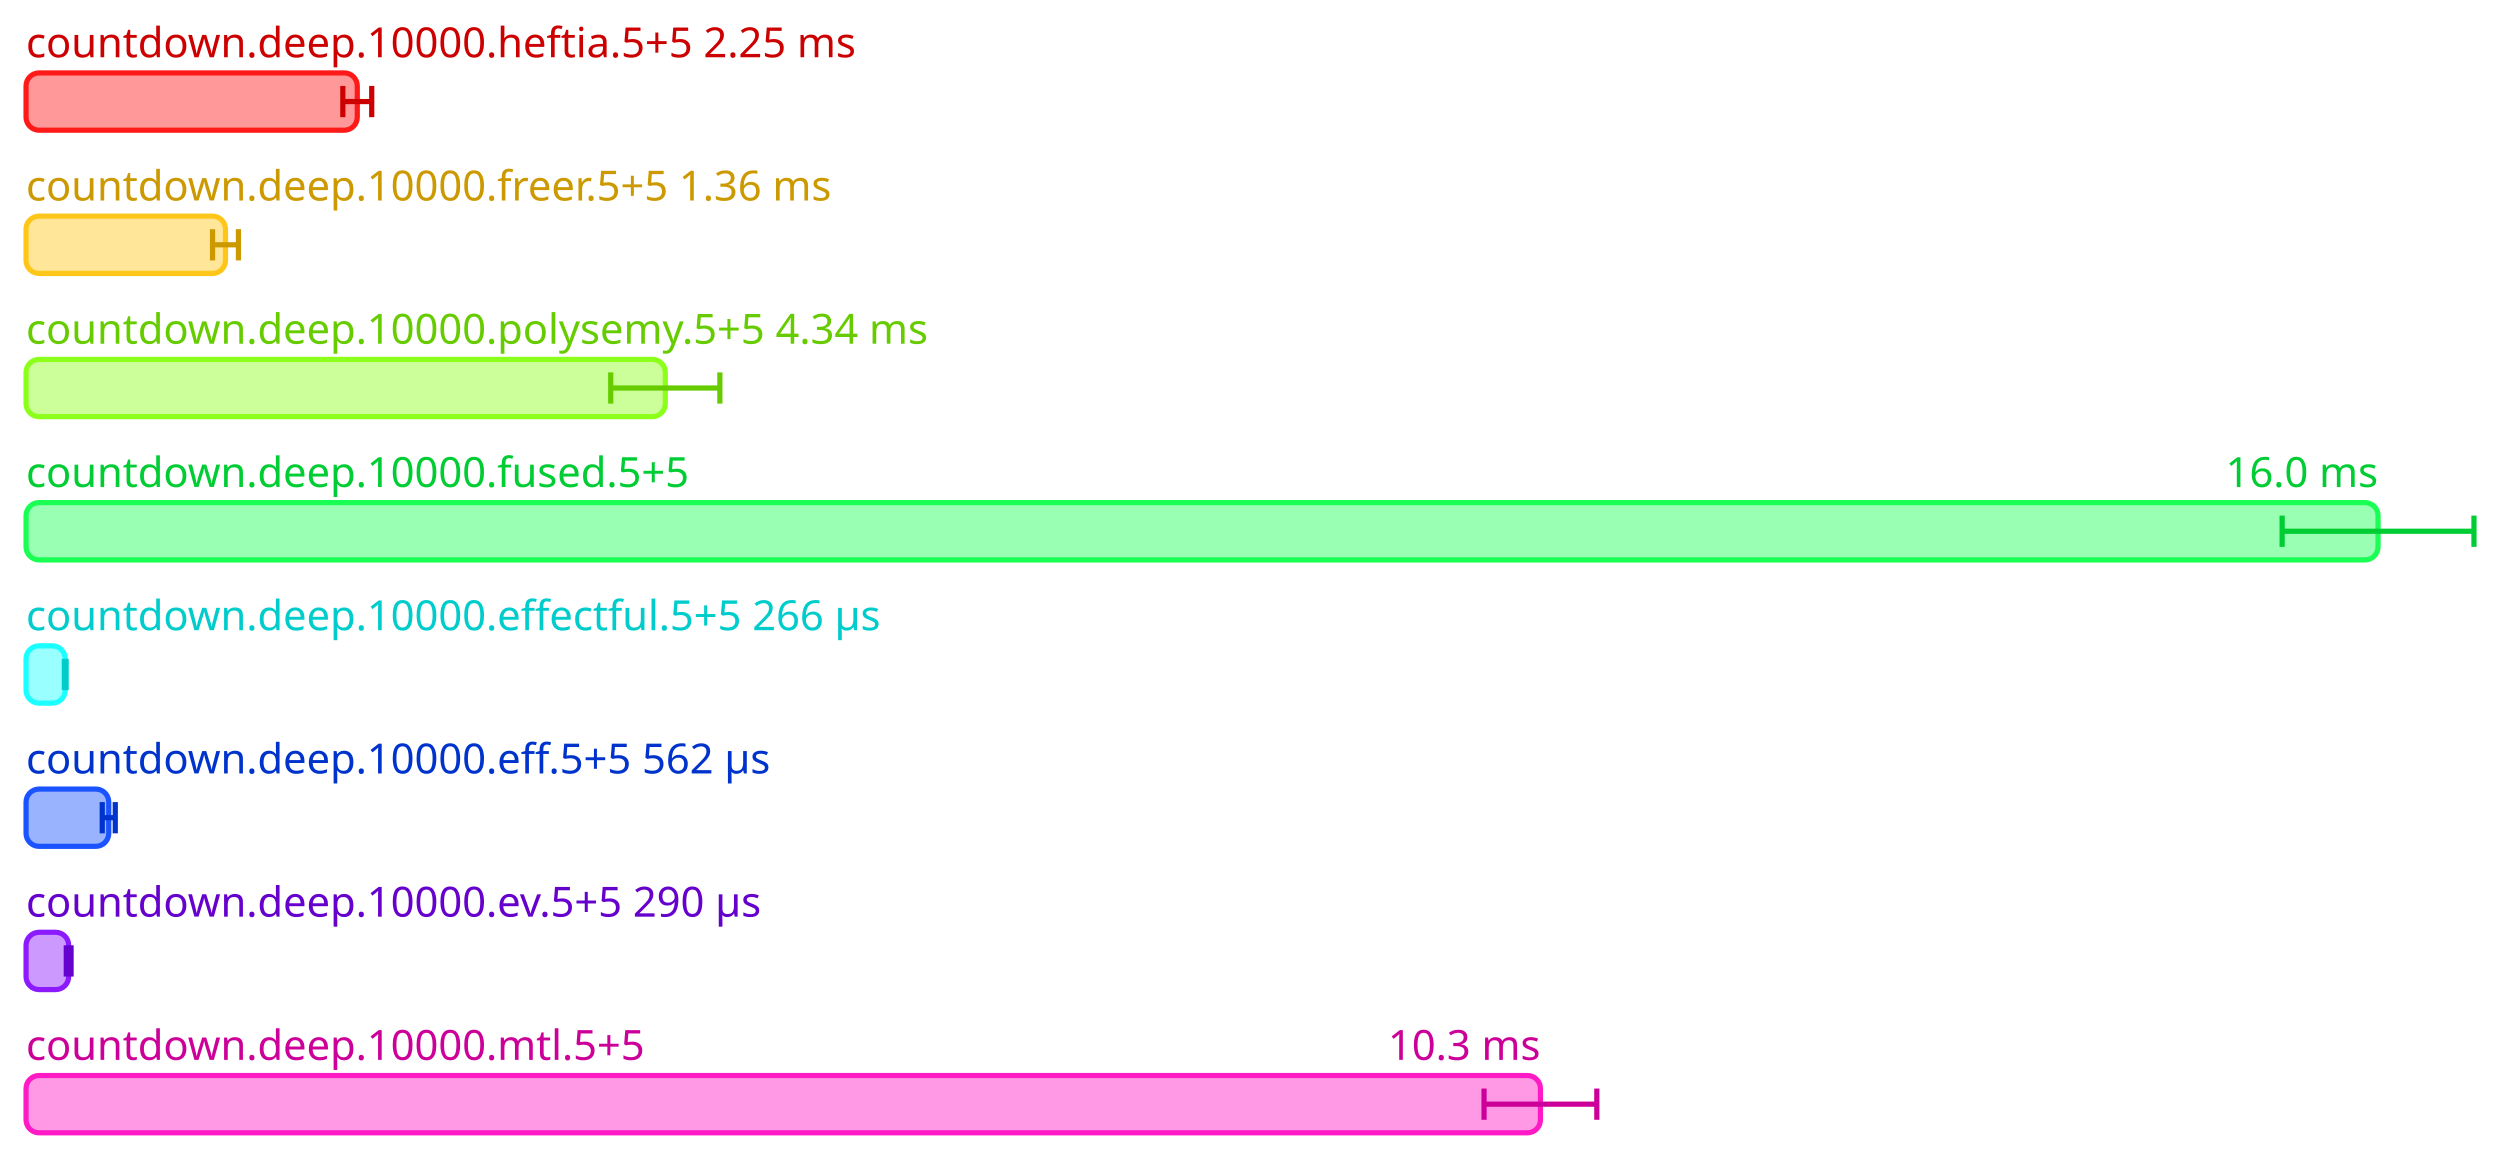
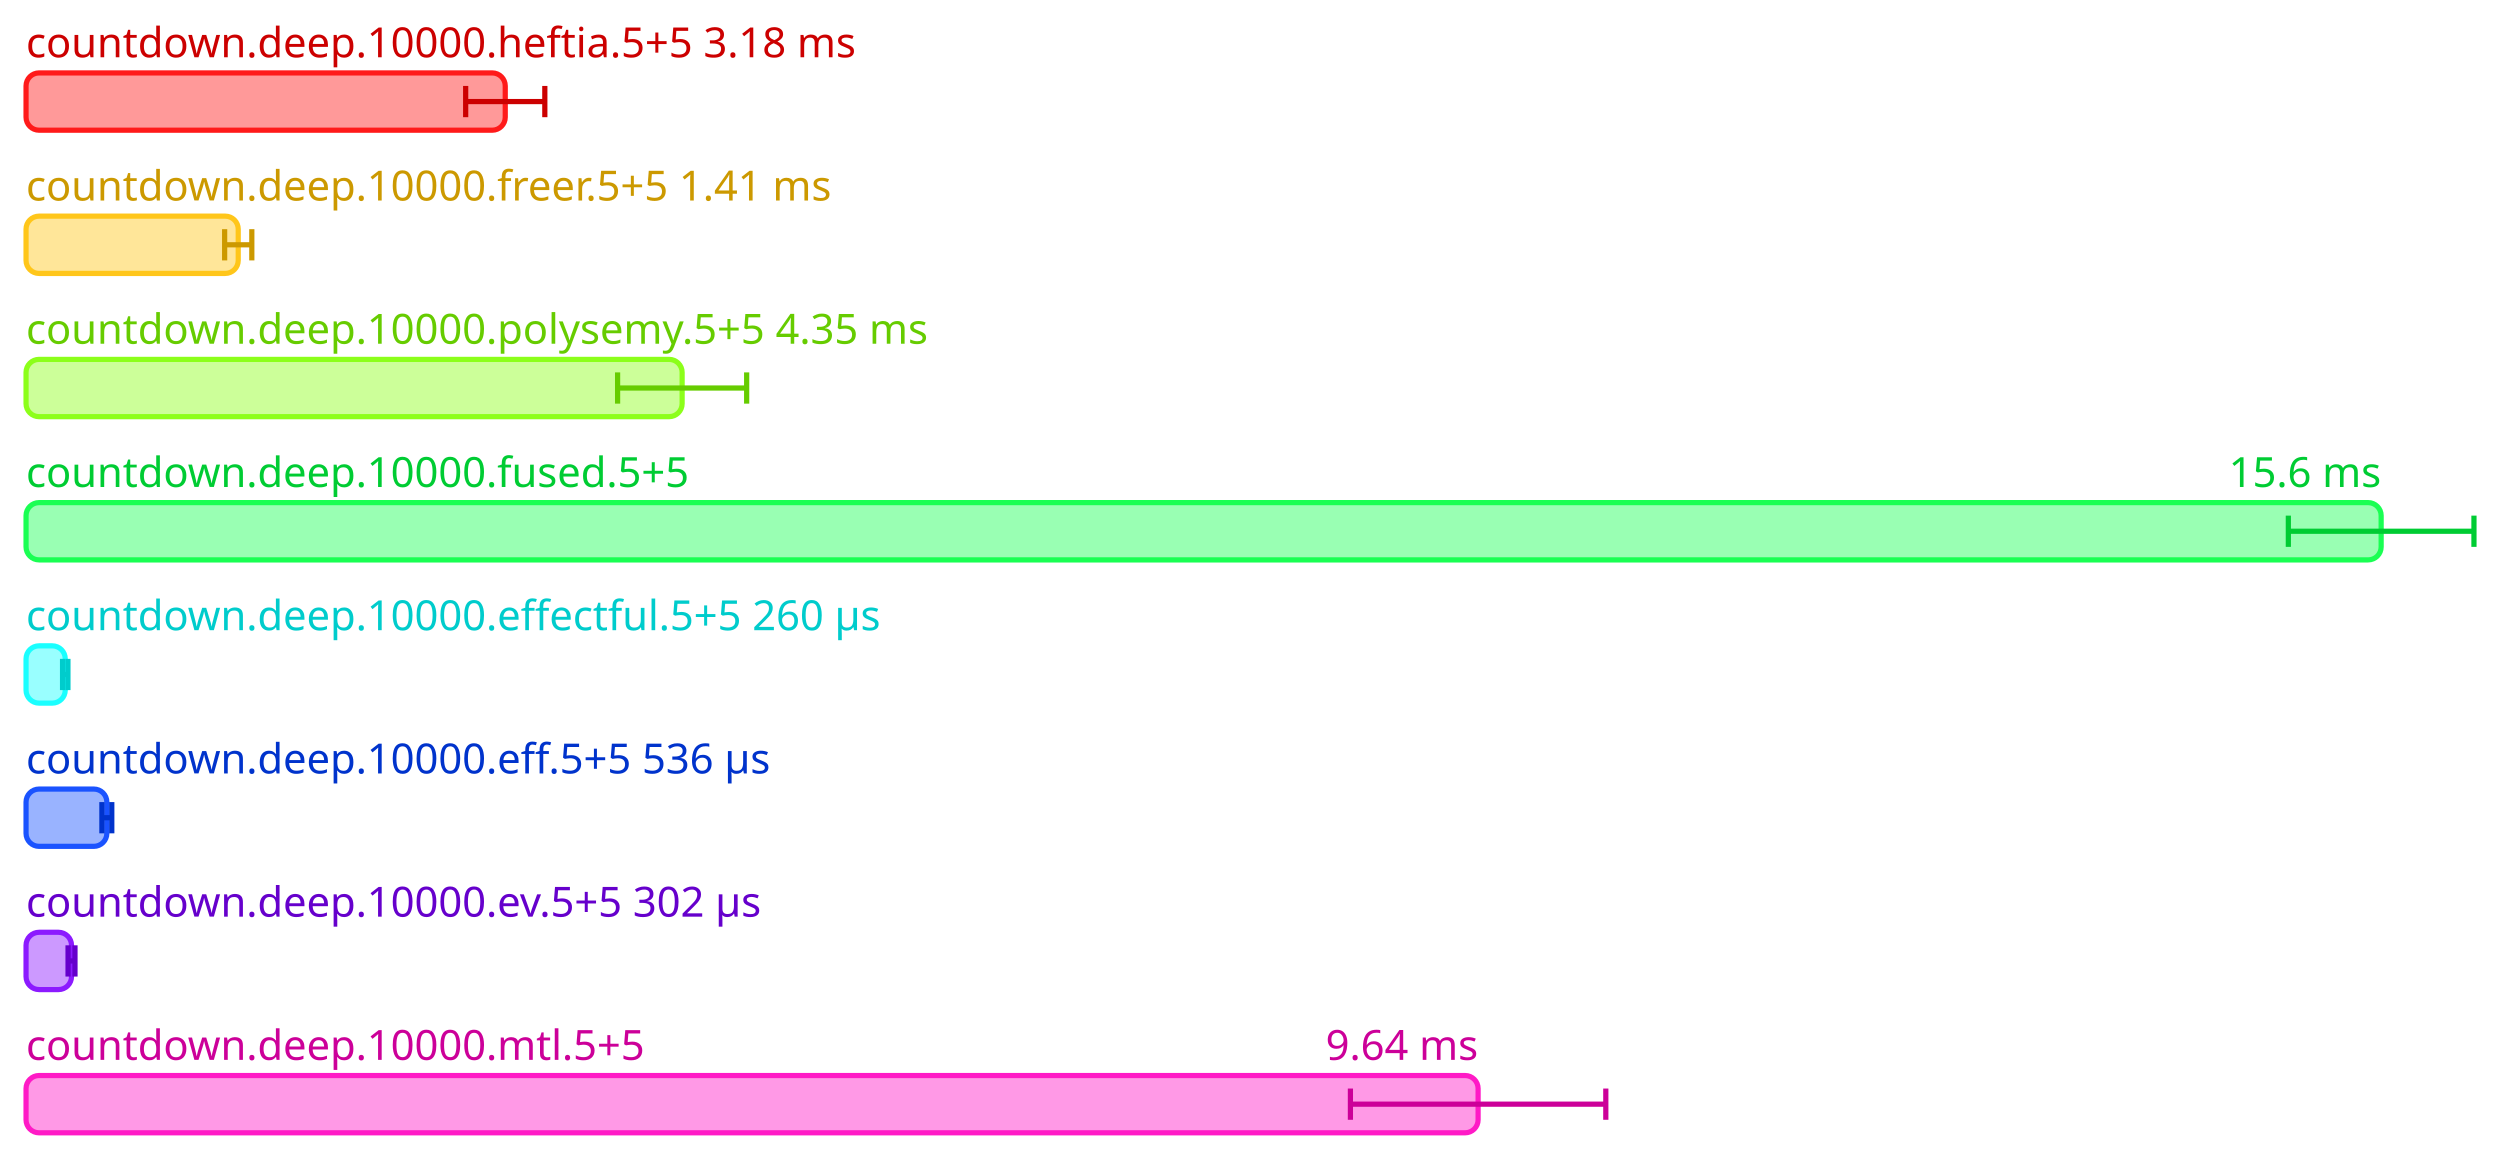
<svg xmlns="http://www.w3.org/2000/svg" height="447" width="960.0" font-size="16" font-family="sans-serif" stroke-width="2">
  <g transform="translate(10.0 0)">
-     <text fill="hsl(0, 100%, 40%)" y="22">countdown.deep.10000.heftia.5+5 2.25 ms</text>
+     <text fill="hsl(0, 100%, 40%)" y="22">countdown.deep.10000.heftia.5+5 3.18 ms</text>
    <g>
-       <rect y="28" rx="5" height="22" width="127.196" fill="hsl(0, 100%, 80%)" stroke="hsl(0, 100%, 55%)" />
+       <rect y="28" rx="5" height="22" width="184.014" fill="hsl(0, 100%, 80%)" stroke="hsl(0, 100%, 55%)" />
      <g stroke="hsl(0, 100%, 40%)">
-         <line x1="121.651" x2="132.741" y1="39" y2="39" />
-         <line x1="121.651" x2="121.651" y1="33" y2="45" />
-         <line x1="132.741" x2="132.741" y1="33" y2="45" />
+         <line x1="168.817" x2="199.211" y1="39" y2="39" />
+         <line x1="168.817" x2="168.817" y1="33" y2="45" />
+         <line x1="199.211" x2="199.211" y1="33" y2="45" />
      </g>
    </g>
-     <text fill="hsl(45, 100%, 40%)" y="77">countdown.deep.10000.freer.5+5 1.36 ms</text>
+     <text fill="hsl(45, 100%, 40%)" y="77">countdown.deep.10000.freer.5+5 1.41 ms</text>
    <g>
-       <rect y="83" rx="5" height="22" width="76.587" fill="hsl(45, 100%, 80%)" stroke="hsl(45, 100%, 55%)" />
+       <rect y="83" rx="5" height="22" width="81.48" fill="hsl(45, 100%, 80%)" stroke="hsl(45, 100%, 55%)" />
      <g stroke="hsl(45, 100%, 40%)">
-         <line x1="71.617" x2="81.558" y1="94" y2="94" />
-         <line x1="71.617" x2="71.617" y1="88" y2="100" />
-         <line x1="81.558" x2="81.558" y1="88" y2="100" />
+         <line x1="76.262" x2="86.698" y1="94" y2="94" />
+         <line x1="76.262" x2="76.262" y1="88" y2="100" />
+         <line x1="86.698" x2="86.698" y1="88" y2="100" />
      </g>
    </g>
-     <text fill="hsl(90, 100%, 40%)" y="132">countdown.deep.10000.polysemy.5+5 4.34 ms</text>
+     <text fill="hsl(90, 100%, 40%)" y="132">countdown.deep.10000.polysemy.5+5 4.35 ms</text>
    <g>
-       <rect y="138" rx="5" height="22" width="245.472" fill="hsl(90, 100%, 80%)" stroke="hsl(90, 100%, 55%)" />
+       <rect y="138" rx="5" height="22" width="251.937" fill="hsl(90, 100%, 80%)" stroke="hsl(90, 100%, 55%)" />
      <g stroke="hsl(90, 100%, 40%)">
-         <line x1="224.517" x2="266.427" y1="149" y2="149" />
-         <line x1="224.517" x2="224.517" y1="143" y2="155" />
-         <line x1="266.427" x2="266.427" y1="143" y2="155" />
+         <line x1="227.158" x2="276.717" y1="149" y2="149" />
+         <line x1="227.158" x2="227.158" y1="143" y2="155" />
+         <line x1="276.717" x2="276.717" y1="143" y2="155" />
      </g>
    </g>
    <g fill="hsl(135, 100%, 40%)">
      <text y="187">countdown.deep.10000.fused.5+5</text>
-       <text y="187" x="903.167" text-anchor="end">16.0 ms</text>
+       <text y="187" x="904.361" text-anchor="end">15.6 ms</text>
    </g>
    <g>
-       <rect y="193" rx="5" height="22" width="903.167" fill="hsl(135, 100%, 80%)" stroke="hsl(135, 100%, 55%)" />
+       <rect y="193" rx="5" height="22" width="904.361" fill="hsl(135, 100%, 80%)" stroke="hsl(135, 100%, 55%)" />
      <g stroke="hsl(135, 100%, 40%)">
-         <line x1="866.334" x2="940.0" y1="204" y2="204" />
-         <line x1="866.334" x2="866.334" y1="198" y2="210" />
+         <line x1="868.722" x2="940.0" y1="204" y2="204" />
+         <line x1="868.722" x2="868.722" y1="198" y2="210" />
        <line x1="940.0" x2="940.0" y1="198" y2="210" />
      </g>
    </g>
-     <text fill="hsl(180, 100%, 40%)" y="242">countdown.deep.10000.effectful.5+5 266  μs</text>
+     <text fill="hsl(180, 100%, 40%)" y="242">countdown.deep.10000.effectful.5+5 260  μs</text>
    <g>
-       <rect y="248" rx="5" height="22" width="15.053" fill="hsl(180, 100%, 80%)" stroke="hsl(180, 100%, 55%)" />
+       <rect y="248" rx="5" height="22" width="15.054" fill="hsl(180, 100%, 80%)" stroke="hsl(180, 100%, 55%)" />
      <g stroke="hsl(180, 100%, 40%)">
-         <line x1="14.711" x2="15.395" y1="259" y2="259" />
-         <line x1="14.711" x2="14.711" y1="253" y2="265" />
-         <line x1="15.395" x2="15.395" y1="253" y2="265" />
+         <line x1="14.02" x2="16.087" y1="259" y2="259" />
+         <line x1="14.02" x2="14.02" y1="253" y2="265" />
+         <line x1="16.087" x2="16.087" y1="253" y2="265" />
      </g>
    </g>
-     <text fill="hsl(225, 100%, 40%)" y="297">countdown.deep.10000.eff.5+5 562  μs</text>
+     <text fill="hsl(225, 100%, 40%)" y="297">countdown.deep.10000.eff.5+5 536  μs</text>
    <g>
-       <rect y="303" rx="5" height="22" width="31.761" fill="hsl(225, 100%, 80%)" stroke="hsl(225, 100%, 55%)" />
+       <rect y="303" rx="5" height="22" width="31.028" fill="hsl(225, 100%, 80%)" stroke="hsl(225, 100%, 55%)" />
      <g stroke="hsl(225, 100%, 40%)">
-         <line x1="29.258" x2="34.264" y1="314" y2="314" />
-         <line x1="29.258" x2="29.258" y1="308" y2="320" />
-         <line x1="34.264" x2="34.264" y1="308" y2="320" />
+         <line x1="29.129" x2="32.927" y1="314" y2="314" />
+         <line x1="29.129" x2="29.129" y1="308" y2="320" />
+         <line x1="32.927" x2="32.927" y1="308" y2="320" />
      </g>
    </g>
-     <text fill="hsl(270, 100%, 40%)" y="352">countdown.deep.10000.ev.5+5 290  μs</text>
+     <text fill="hsl(270, 100%, 40%)" y="352">countdown.deep.10000.ev.5+5 302  μs</text>
    <g>
-       <rect y="358" rx="5" height="22" width="16.369" fill="hsl(270, 100%, 80%)" stroke="hsl(270, 100%, 55%)" />
+       <rect y="358" rx="5" height="22" width="17.462" fill="hsl(270, 100%, 80%)" stroke="hsl(270, 100%, 55%)" />
      <g stroke="hsl(270, 100%, 40%)">
-         <line x1="15.453" x2="17.284" y1="369" y2="369" />
-         <line x1="15.453" x2="15.453" y1="363" y2="375" />
-         <line x1="17.284" x2="17.284" y1="363" y2="375" />
+         <line x1="16.133" x2="18.792" y1="369" y2="369" />
+         <line x1="16.133" x2="16.133" y1="363" y2="375" />
+         <line x1="18.792" x2="18.792" y1="363" y2="375" />
      </g>
    </g>
    <g fill="hsl(315, 100%, 40%)">
      <text y="407">countdown.deep.10000.mtl.5+5</text>
-       <text y="407" x="581.525" text-anchor="end">10.3 ms</text>
+       <text y="407" x="557.593" text-anchor="end">9.64 ms</text>
    </g>
    <g>
-       <rect y="413" rx="5" height="22" width="581.525" fill="hsl(315, 100%, 80%)" stroke="hsl(315, 100%, 55%)" />
+       <rect y="413" rx="5" height="22" width="557.593" fill="hsl(315, 100%, 80%)" stroke="hsl(315, 100%, 55%)" />
      <g stroke="hsl(315, 100%, 40%)">
-         <line x1="559.872" x2="603.178" y1="424" y2="424" />
-         <line x1="559.872" x2="559.872" y1="418" y2="430" />
-         <line x1="603.178" x2="603.178" y1="418" y2="430" />
+         <line x1="508.557" x2="606.629" y1="424" y2="424" />
+         <line x1="508.557" x2="508.557" y1="418" y2="430" />
+         <line x1="606.629" x2="606.629" y1="418" y2="430" />
      </g>
    </g>
  </g>
</svg>
